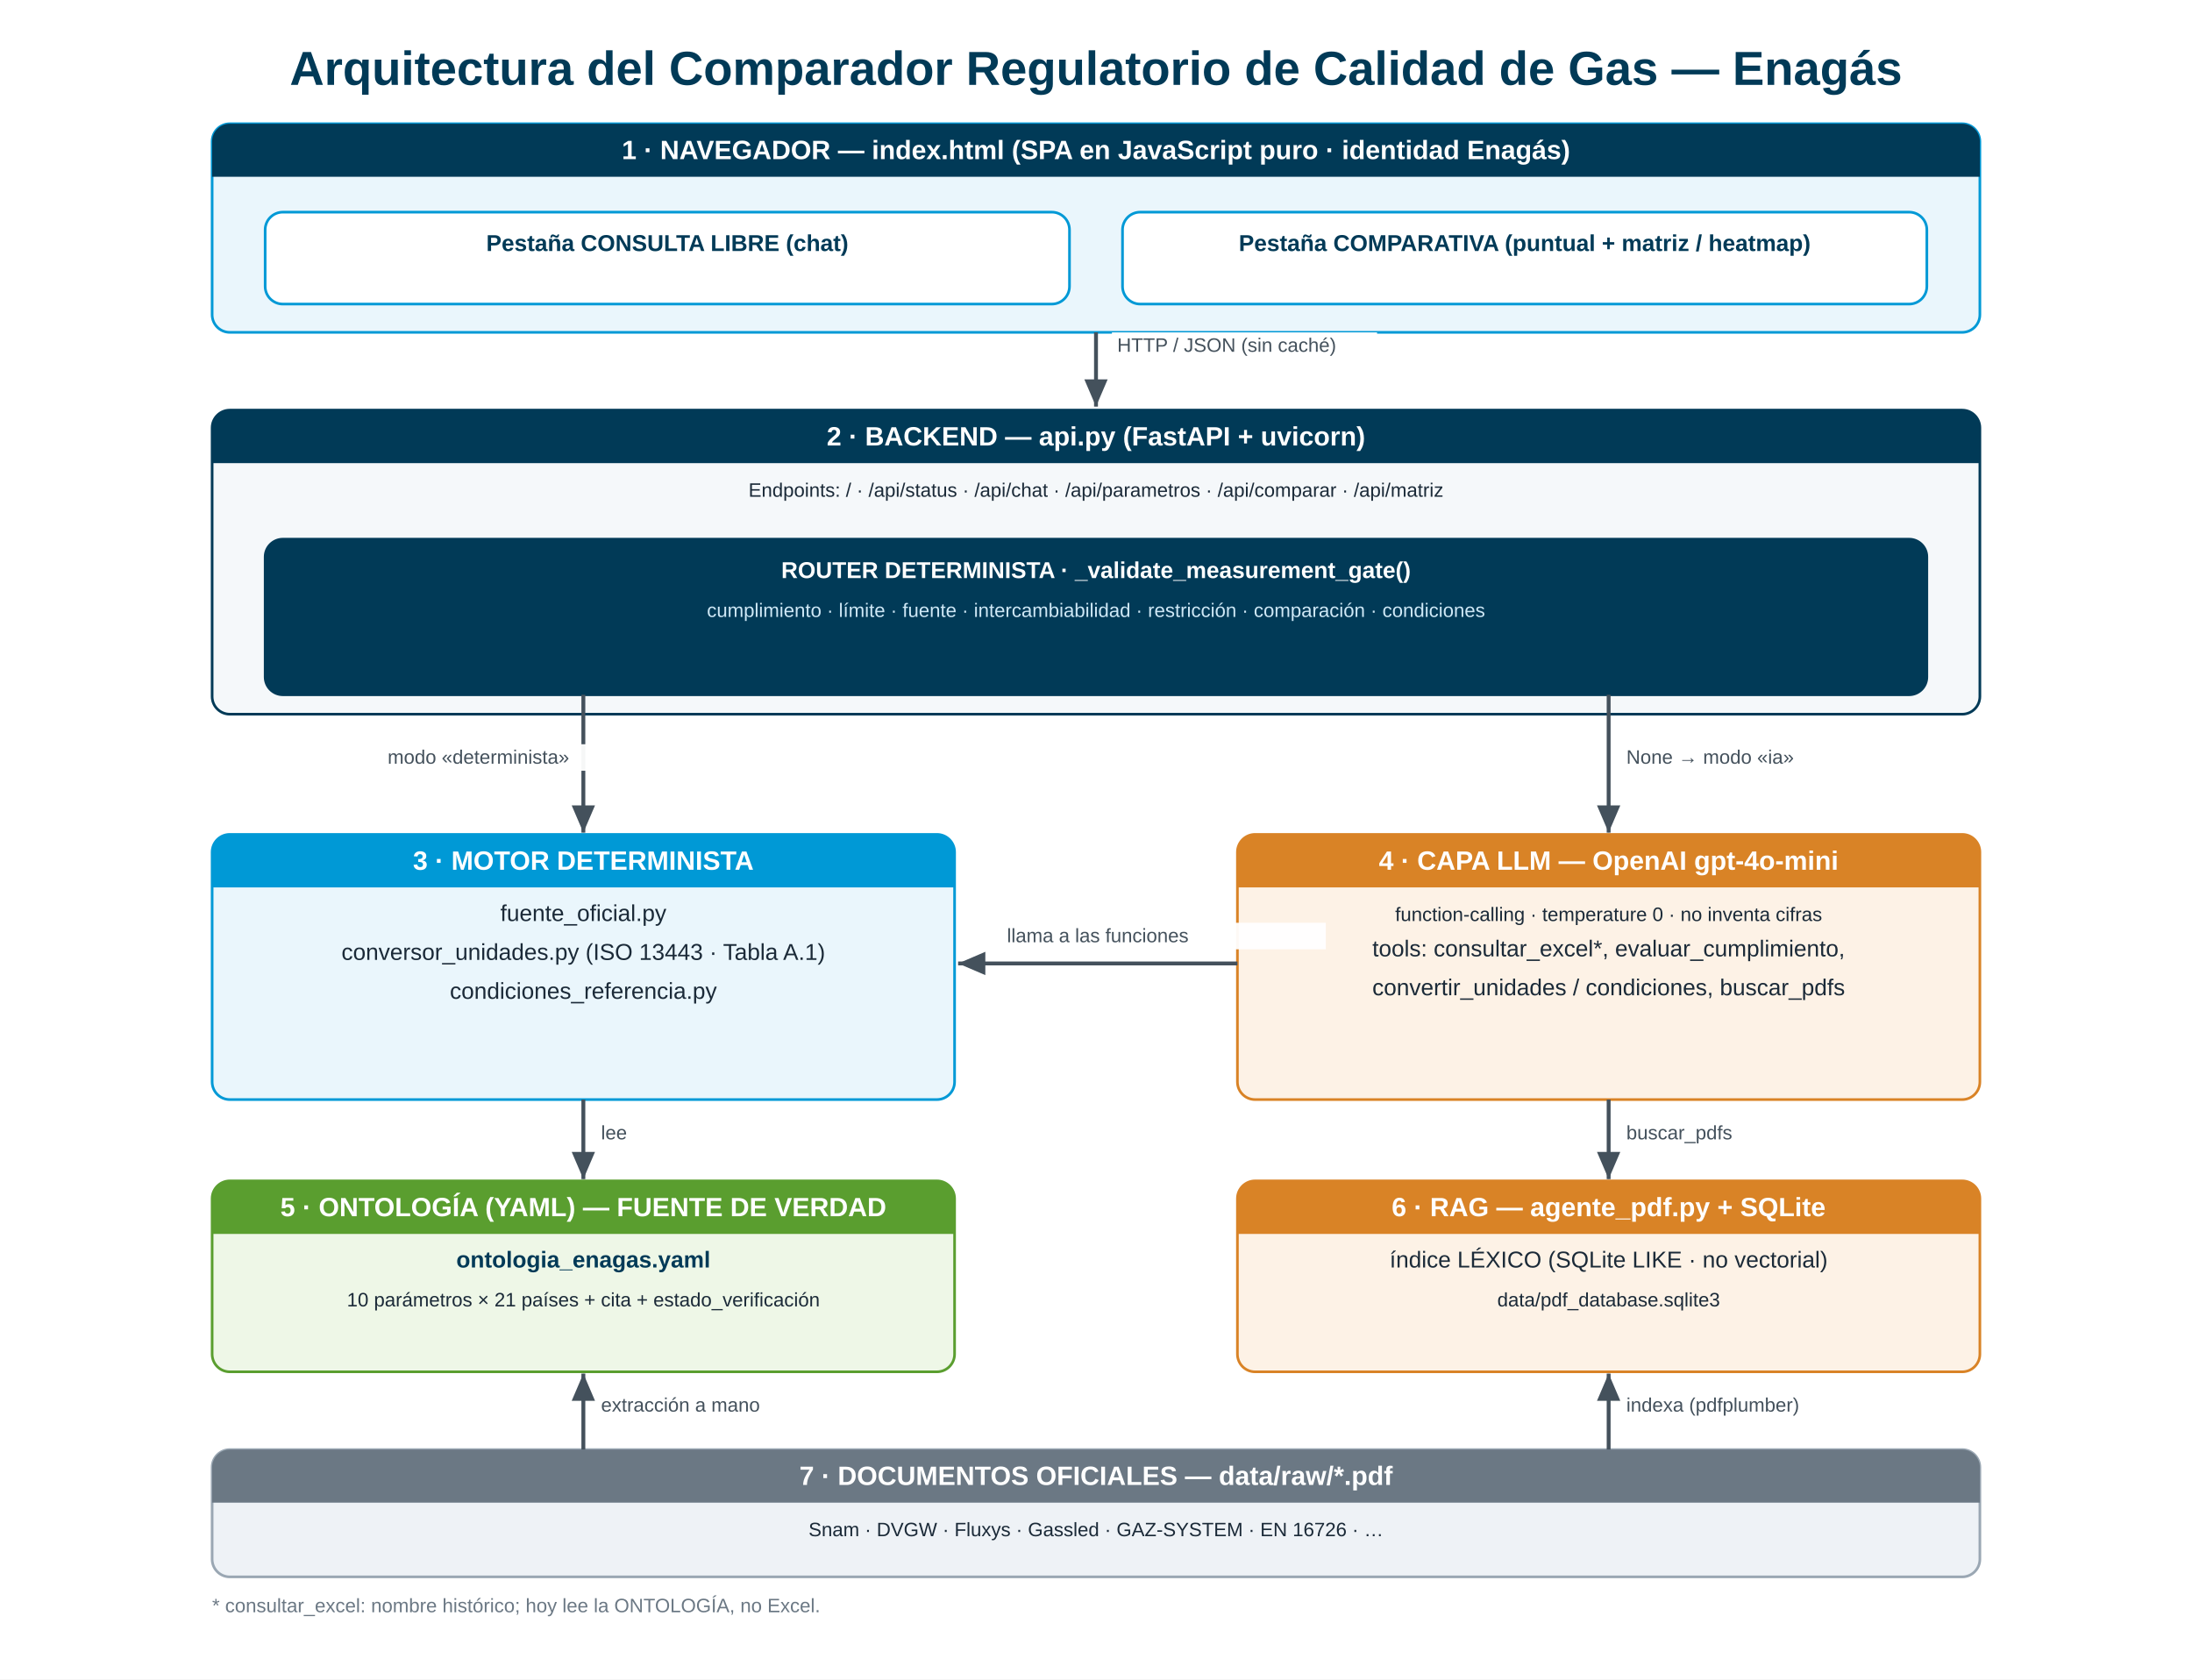
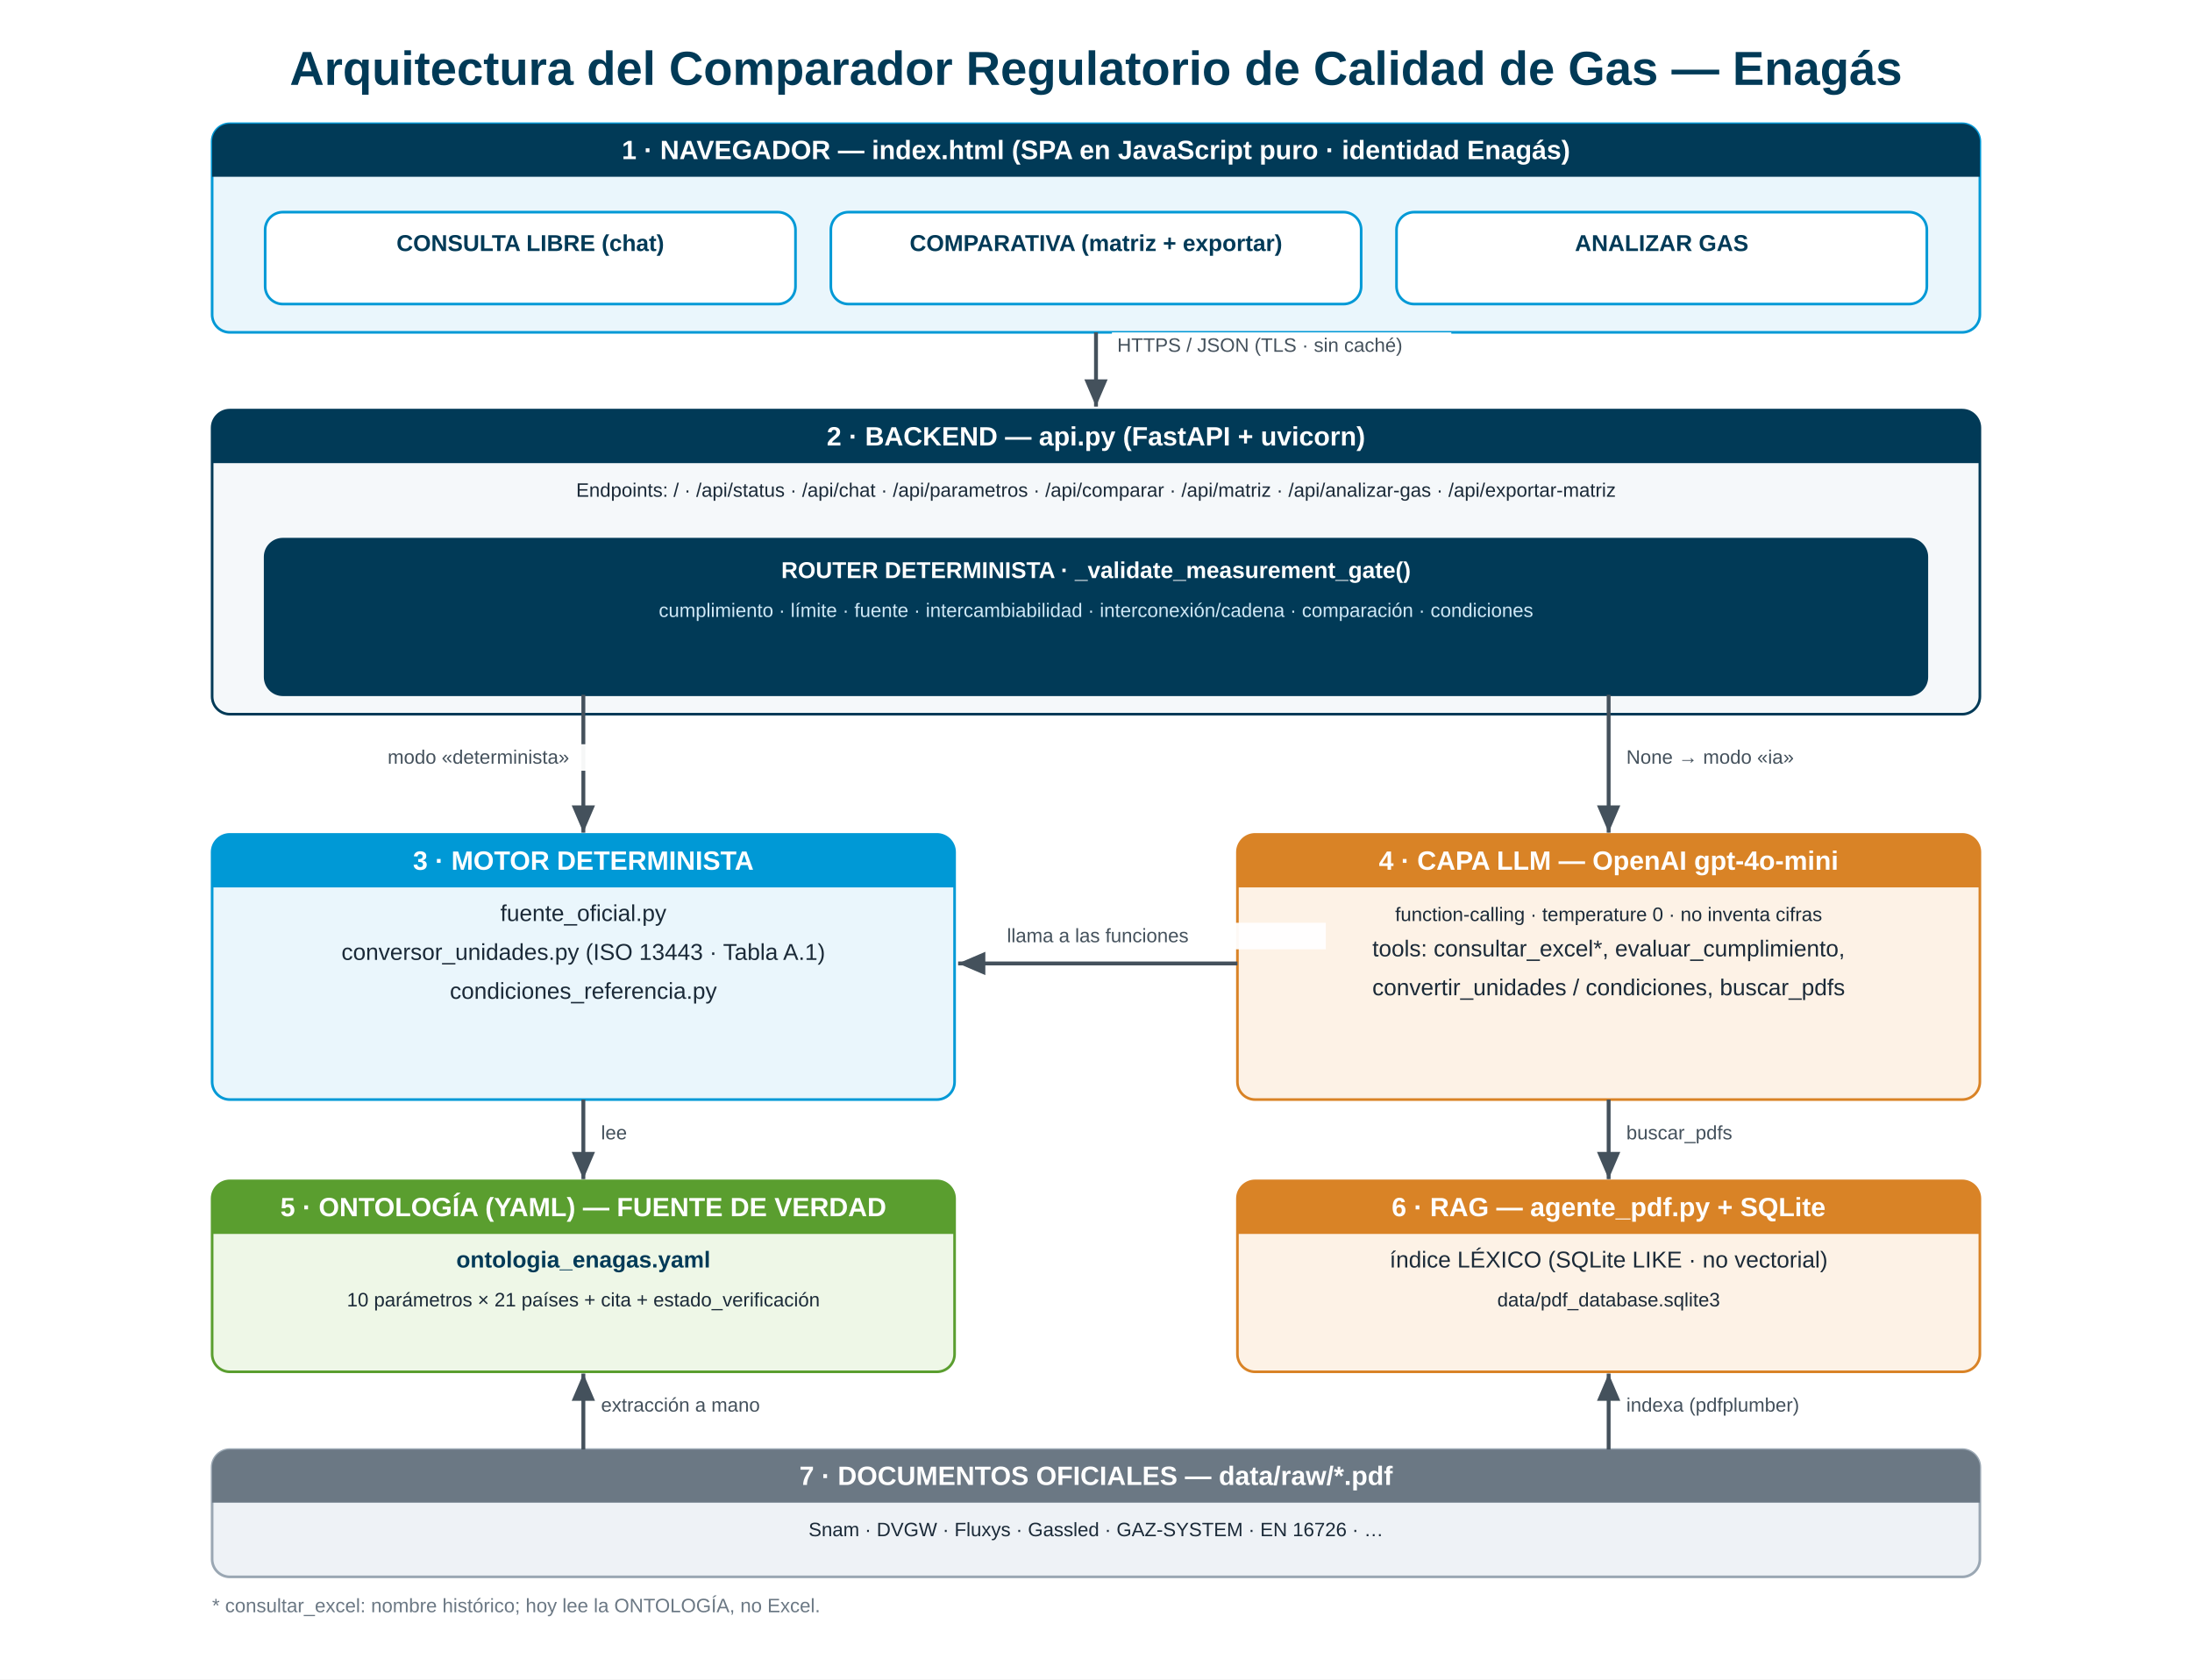
<svg xmlns="http://www.w3.org/2000/svg" width="1240" height="950" viewBox="0 0 1240 950" font-family="Arial, Helvetica, sans-serif">
  <rect width="1240" height="950" fill="#ffffff" />
  <defs>
    <marker id="ah" markerWidth="9" markerHeight="9" refX="7" refY="3" orient="auto">
      <path d="M0,0 L7,3 L0,6 Z" fill="#44515c" />
    </marker>
  </defs>
  <text x="620.0" y="48" text-anchor="middle" font-size="27" font-weight="bold" fill="#013a57">Arquitectura del Comparador Regulatorio de Calidad de Gas — Enagás</text>
  <rect x="120" y="70" width="1000" height="118" rx="10" fill="#eaf6fc" stroke="#0099d6" stroke-width="1.5" />
  <path d="M130,70 h980 a10,10 0 0 1 10,10 v20 h-1000 v-20 a10,10 0 0 1 10,-10 z" fill="#013a57" />
  <text x="620.0" y="90" font-size="15" font-weight="bold" fill="#ffffff" text-anchor="middle">1 · NAVEGADOR  —  index.html  (SPA en JavaScript puro · identidad Enagás)</text>
-   <rect x="150" y="120" width="455" height="52" rx="10" fill="#ffffff" stroke="#0099d6" stroke-width="1.5" />
-   <text x="377.5" y="142" font-size="13" font-weight="bold" fill="#013a57" text-anchor="middle">Pestaña  CONSULTA LIBRE  (chat)</text>
-   <rect x="635" y="120" width="455" height="52" rx="10" fill="#ffffff" stroke="#0099d6" stroke-width="1.5" />
-   <text x="862.5" y="142" font-size="13" font-weight="bold" fill="#013a57" text-anchor="middle">Pestaña  COMPARATIVA  (puntual + matriz / heatmap)</text>
+   <rect x="150" y="120" width="300" height="52" rx="10" fill="#ffffff" stroke="#0099d6" stroke-width="1.5" />
+   <text x="300.0" y="142" font-size="13" font-weight="bold" fill="#013a57" text-anchor="middle">CONSULTA LIBRE  (chat)</text>
+   <rect x="470" y="120" width="300" height="52" rx="10" fill="#ffffff" stroke="#0099d6" stroke-width="1.5" />
+   <text x="620.0" y="142" font-size="13" font-weight="bold" fill="#013a57" text-anchor="middle">COMPARATIVA  (matriz + exportar)</text>
+   <rect x="790" y="120" width="300" height="52" rx="10" fill="#ffffff" stroke="#0099d6" stroke-width="1.5" />
+   <text x="940.0" y="142" font-size="13" font-weight="bold" fill="#013a57" text-anchor="middle">ANALIZAR GAS</text>
  <rect x="120" y="232" width="1000" height="172" rx="10" fill="#f5f8fa" stroke="#013a57" stroke-width="1.5" />
  <path d="M130,232 h980 a10,10 0 0 1 10,10 v20 h-1000 v-20 a10,10 0 0 1 10,-10 z" fill="#013a57" />
  <text x="620.0" y="252" font-size="15" font-weight="bold" fill="#ffffff" text-anchor="middle">2 · BACKEND  —  api.py  (FastAPI + uvicorn)</text>
-   <text x="620.0" y="281" font-size="11" fill="#1b2a38" text-anchor="middle">Endpoints:  /   ·   /api/status   ·   /api/chat   ·   /api/parametros   ·   /api/comparar   ·   /api/matriz</text>
+   <text x="620.0" y="281" font-size="11" fill="#1b2a38" text-anchor="middle">Endpoints:  /  ·  /api/status  ·  /api/chat  ·  /api/parametros  ·  /api/comparar  ·  /api/matriz  ·  /api/analizar-gas  ·  /api/exportar-matriz</text>
  <rect x="150" y="305" width="940" height="88" rx="10" fill="#013a57" stroke="#013a57" stroke-width="1.5" />
  <text x="620.0" y="327" font-size="13" font-weight="bold" fill="#ffffff" text-anchor="middle">ROUTER DETERMINISTA   ·   _validate_measurement_gate()</text>
-   <text x="620.0" y="349" font-size="11" fill="#cfe8f6" text-anchor="middle">cumplimiento · límite · fuente · intercambiabilidad · restricción · comparación · condiciones</text>
+   <text x="620.0" y="349" font-size="11" fill="#cfe8f6" text-anchor="middle">cumplimiento · límite · fuente · intercambiabilidad · interconexión/cadena · comparación · condiciones</text>
  <rect x="120" y="472" width="420" height="150" rx="10" fill="#eaf6fc" stroke="#0099d6" stroke-width="1.5" />
  <path d="M130,472 h400 a10,10 0 0 1 10,10 v20 h-420 v-20 a10,10 0 0 1 10,-10 z" fill="#0099d6" />
  <text x="330.0" y="492" font-size="15" font-weight="bold" fill="#ffffff" text-anchor="middle">3 · MOTOR DETERMINISTA</text>
  <text x="330.0" y="521" font-size="13" fill="#1b2a38" text-anchor="middle">fuente_oficial.py</text>
  <text x="330.0" y="543" font-size="13" fill="#1b2a38" text-anchor="middle">conversor_unidades.py  (ISO 13443 · Tabla A.1)</text>
  <text x="330.0" y="565" font-size="13" fill="#1b2a38" text-anchor="middle">condiciones_referencia.py</text>
  <rect x="700" y="472" width="420" height="150" rx="10" fill="#fdf2e6" stroke="#d98326" stroke-width="1.5" />
  <path d="M710,472 h400 a10,10 0 0 1 10,10 v20 h-420 v-20 a10,10 0 0 1 10,-10 z" fill="#d98326" />
  <text x="910.0" y="492" font-size="15" font-weight="bold" fill="#ffffff" text-anchor="middle">4 · CAPA LLM  —  OpenAI gpt-4o-mini</text>
  <text x="910.0" y="521" font-size="11" fill="#1b2a38" text-anchor="middle">function-calling · temperature 0 · no inventa cifras</text>
  <text x="910.0" y="541" font-size="13" fill="#1b2a38" text-anchor="middle">tools:  consultar_excel*,  evaluar_cumplimiento,</text>
  <text x="910.0" y="563" font-size="13" fill="#1b2a38" text-anchor="middle">convertir_unidades / condiciones,  buscar_pdfs</text>
  <rect x="120" y="668" width="420" height="108" rx="10" fill="#eef7e7" stroke="#5a9e2f" stroke-width="1.5" />
  <path d="M130,668 h400 a10,10 0 0 1 10,10 v20 h-420 v-20 a10,10 0 0 1 10,-10 z" fill="#5a9e2f" />
  <text x="330.0" y="688" font-size="15" font-weight="bold" fill="#ffffff" text-anchor="middle">5 · ONTOLOGÍA (YAML)  —  FUENTE DE VERDAD</text>
  <text x="330.0" y="717" font-size="13" font-weight="bold" fill="#013a57" text-anchor="middle">ontologia_enagas.yaml</text>
  <text x="330.0" y="739" font-size="11" fill="#1b2a38" text-anchor="middle">10 parámetros × 21 países + cita + estado_verificación</text>
  <rect x="700" y="668" width="420" height="108" rx="10" fill="#fdf2e6" stroke="#d98326" stroke-width="1.5" />
  <path d="M710,668 h400 a10,10 0 0 1 10,10 v20 h-420 v-20 a10,10 0 0 1 10,-10 z" fill="#d98326" />
  <text x="910.0" y="688" font-size="15" font-weight="bold" fill="#ffffff" text-anchor="middle">6 · RAG  —  agente_pdf.py + SQLite</text>
  <text x="910.0" y="717" font-size="13" fill="#1b2a38" text-anchor="middle">índice LÉXICO  (SQLite LIKE · no vectorial)</text>
  <text x="910.0" y="739" font-size="11" fill="#1b2a38" text-anchor="middle">data/pdf_database.sqlite3</text>
  <rect x="120" y="820" width="1000" height="72" rx="10" fill="#eef2f6" stroke="#9aa7b3" stroke-width="1.5" />
  <path d="M130,820 h980 a10,10 0 0 1 10,10 v20 h-1000 v-20 a10,10 0 0 1 10,-10 z" fill="#6b7884" />
  <text x="620.0" y="840" font-size="15" font-weight="bold" fill="#ffffff" text-anchor="middle">7 · DOCUMENTOS OFICIALES  —  data/raw/*.pdf</text>
  <text x="620.0" y="869" font-size="11" fill="#1b2a38" text-anchor="middle">Snam · DVGW · Fluxys · Gassled · GAZ-SYSTEM · EN 16726 · …</text>
  <line x1="620" y1="188" x2="620" y2="230" stroke="#44515c" stroke-width="2.2" marker-end="url(#ah)" />
-   <rect x="629.0" y="188.0" width="150" height="15" fill="#ffffff" opacity="0.95" />
-   <text x="632.0" y="199.0" font-size="11" fill="#44515c" text-anchor="start">HTTP / JSON  (sin caché)</text>
+   <rect x="629.0" y="188.0" width="192" height="15" fill="#ffffff" opacity="0.95" />
+   <text x="632.0" y="199.0" font-size="11" fill="#44515c" text-anchor="start">HTTPS / JSON  (TLS · sin caché)</text>
  <line x1="330" y1="393" x2="330" y2="471" stroke="#44515c" stroke-width="2.2" marker-end="url(#ah)" />
  <rect x="319.0" y="421.0" width="120" height="15" fill="#ffffff" opacity="0.95" />
  <text x="322.0" y="432.0" font-size="11" fill="#44515c" text-anchor="end">modo «determinista»</text>
  <line x1="910" y1="393" x2="910" y2="471" stroke="#44515c" stroke-width="2.2" marker-end="url(#ah)" />
  <rect x="917.0" y="421.0" width="114" height="15" fill="#ffffff" opacity="0.95" />
  <text x="920.0" y="432.0" font-size="11" fill="#44515c" text-anchor="start">None  →  modo «ia»</text>
  <line x1="700" y1="545" x2="542" y2="545" stroke="#44515c" stroke-width="2.2" marker-end="url(#ah)" />
  <rect x="618.0" y="522.0" width="132" height="15" fill="#ffffff" opacity="0.95" />
  <text x="621.0" y="533.0" font-size="11" fill="#44515c" text-anchor="middle">llama a las funciones</text>
  <line x1="330" y1="622" x2="330" y2="667" stroke="#44515c" stroke-width="2.2" marker-end="url(#ah)" />
  <rect x="337.0" y="633.5" width="24" height="15" fill="#ffffff" opacity="0.95" />
  <text x="340.0" y="644.5" font-size="11" fill="#44515c" text-anchor="start">lee</text>
  <line x1="910" y1="622" x2="910" y2="667" stroke="#44515c" stroke-width="2.2" marker-end="url(#ah)" />
  <rect x="917.0" y="633.5" width="72" height="15" fill="#ffffff" opacity="0.95" />
  <text x="920.0" y="644.5" font-size="11" fill="#44515c" text-anchor="start">buscar_pdfs</text>
  <line x1="330" y1="820" x2="330" y2="777" stroke="#44515c" stroke-width="2.2" marker-end="url(#ah)" />
  <rect x="337.0" y="787.5" width="108" height="15" fill="#ffffff" opacity="0.95" />
  <text x="340.0" y="798.5" font-size="11" fill="#44515c" text-anchor="start">extracción a mano</text>
  <line x1="910" y1="820" x2="910" y2="777" stroke="#44515c" stroke-width="2.2" marker-end="url(#ah)" />
  <rect x="917.0" y="787.5" width="120" height="15" fill="#ffffff" opacity="0.95" />
  <text x="920.0" y="798.5" font-size="11" fill="#44515c" text-anchor="start">indexa (pdfplumber)</text>
  <text x="120" y="912" font-size="11" fill="#6b7884" text-anchor="start">* consultar_excel: nombre histórico; hoy lee la ONTOLOGÍA, no Excel.</text>
</svg>
